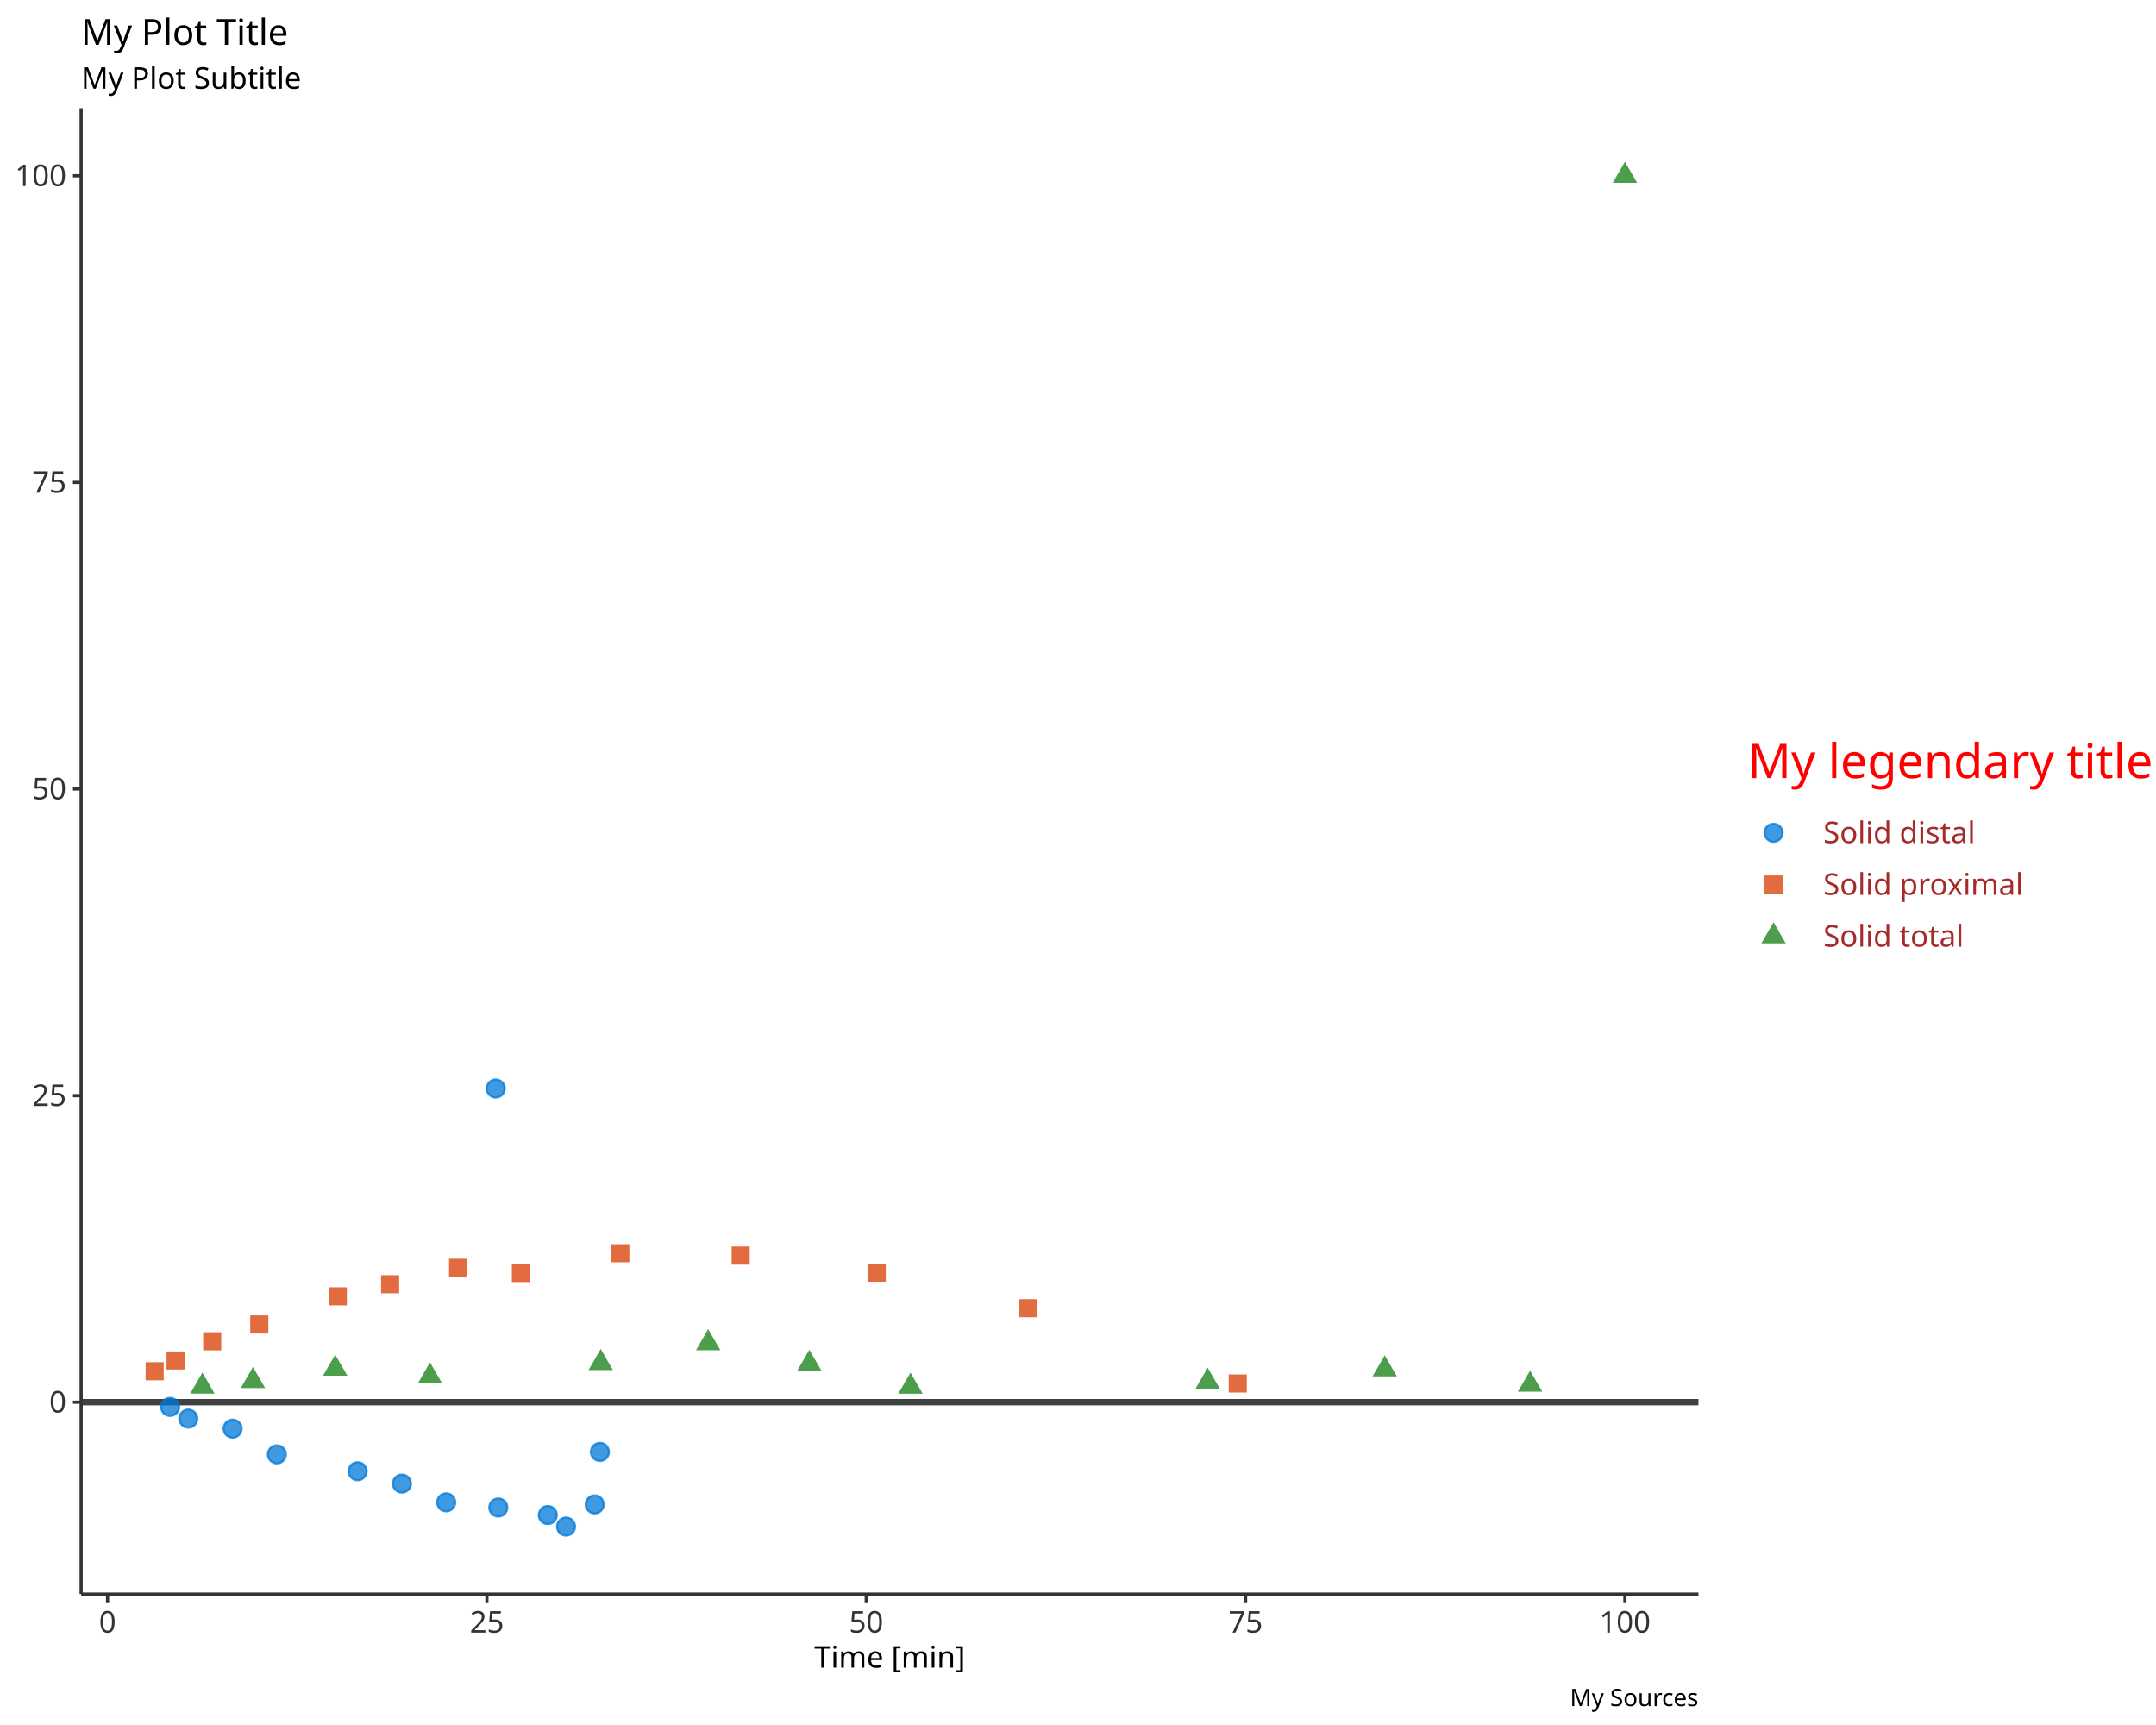
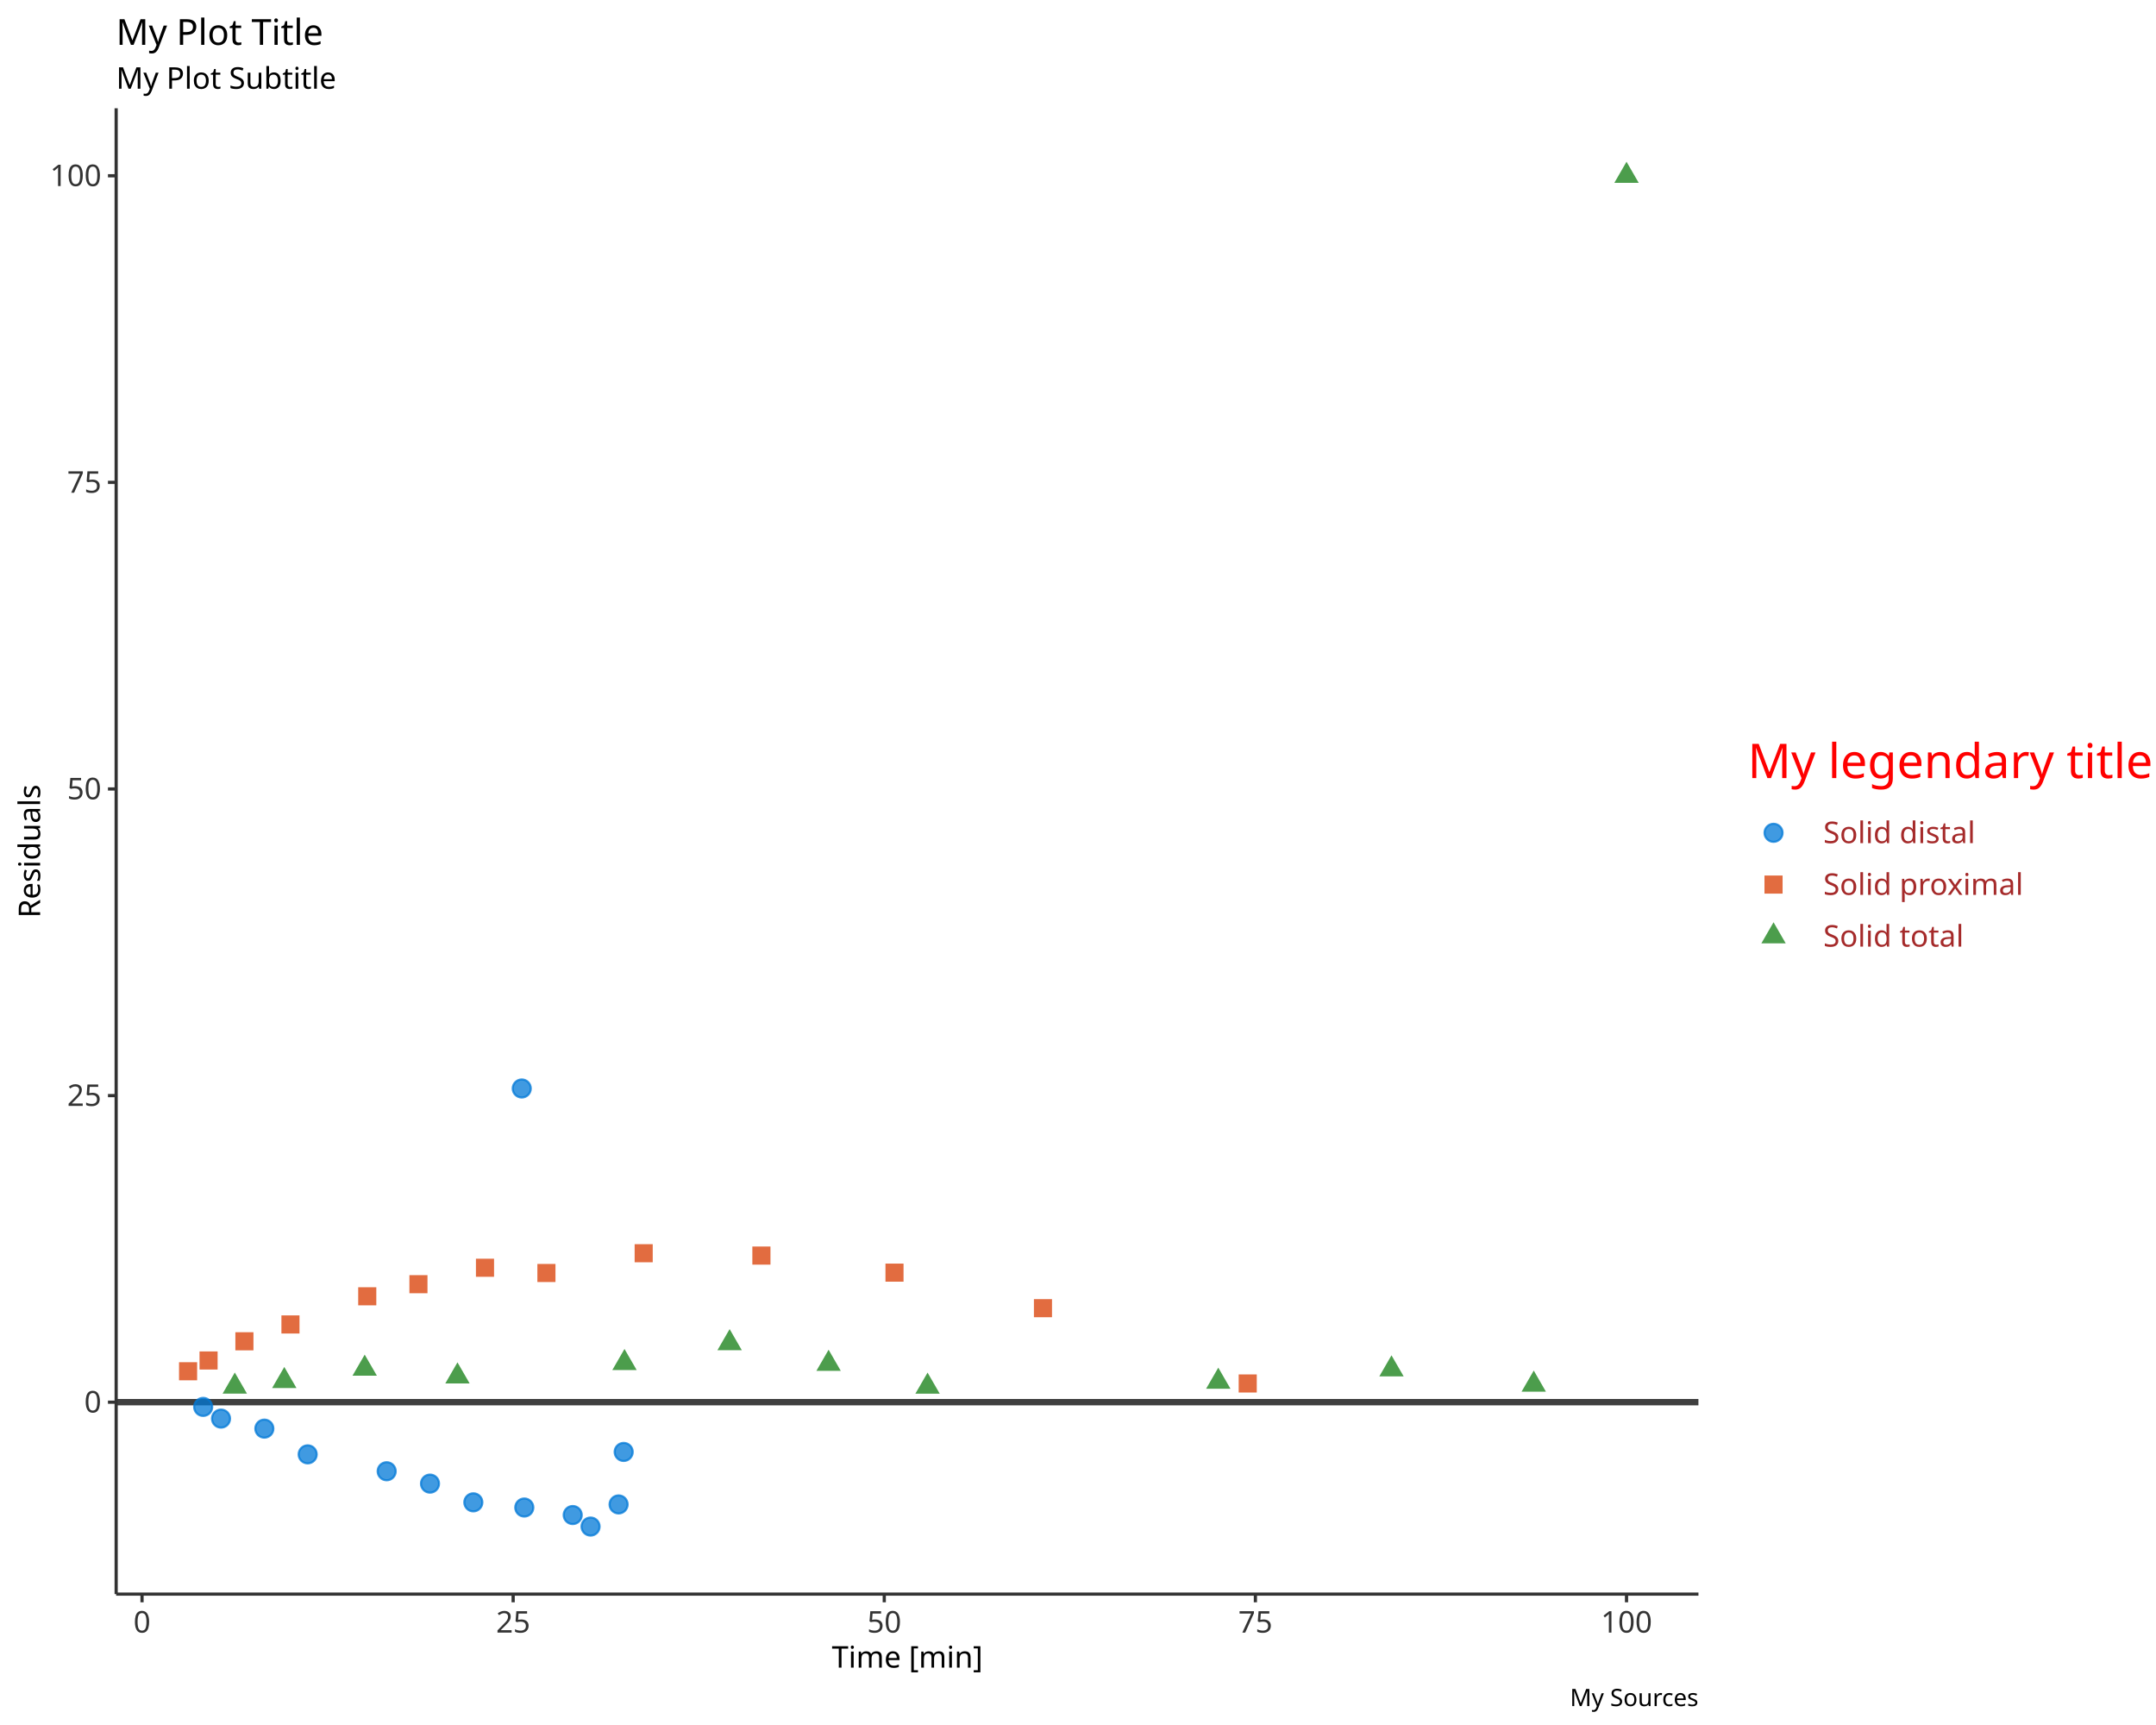
<svg xmlns="http://www.w3.org/2000/svg" class="svglite" data-engine-version="2.0" width="720.00pt" height="576.00pt" viewBox="0 0 720.00 576.00">
  <defs>
    <style type="text/css">
    .svglite line, .svglite polyline, .svglite polygon, .svglite path, .svglite rect, .svglite circle {
      fill: none;
      stroke: #000000;
      stroke-linecap: round;
      stroke-linejoin: round;
      stroke-miterlimit: 10.00;
    }
  </style>
  </defs>
  <rect width="100%" height="100%" style="stroke: none; fill: #FFFFFF;" />
  <defs>
    <clipPath id="cpMC4wMHw3MjAuMDB8MC4wMHw1NzYuMDA=">
      <rect x="0.00" y="0.00" width="720.00" height="576.00" />
    </clipPath>
  </defs>
  <g clip-path="url(#cpMC4wMHw3MjAuMDB8MC4wMHw1NzYuMDA=)">
    <rect x="0.00" y="0.00" width="720.00" height="576.00" style="stroke-width: 1.07; stroke: none; fill: #FFFFFF;" />
  </g>
  <defs>
-     <clipPath id="cpMjcuMTB8NTY3LjIwfDM2LjE1fDUzMi4yOQ==">
-       <rect x="27.10" y="36.15" width="540.10" height="496.14" />
+     <clipPath id="cpMzguNzl8NTY3LjIwfDM2LjE1fDUzMi4yOQ==">
+       <rect x="38.79" y="36.15" width="528.40" height="496.14" />
    </clipPath>
  </defs>
-   <g clip-path="url(#cpMjcuMTB8NTY3LjIwfDM2LjE1fDUzMi4yOQ==)">
-     <rect x="27.10" y="36.15" width="540.10" height="496.14" style="stroke-width: 1.07; stroke: none; fill: #FFFFFF;" />
-     <polyline points="27.10,519.39 567.20,519.39 " style="stroke-width: 0.53; stroke: #FFFFFF; stroke-linecap: butt;" />
-     <polyline points="27.10,417.02 567.20,417.02 " style="stroke-width: 0.53; stroke: #FFFFFF; stroke-linecap: butt;" />
-     <polyline points="27.10,314.64 567.20,314.64 " style="stroke-width: 0.53; stroke: #FFFFFF; stroke-linecap: butt;" />
-     <polyline points="27.10,212.26 567.20,212.26 " style="stroke-width: 0.53; stroke: #FFFFFF; stroke-linecap: butt;" />
-     <polyline points="27.10,109.89 567.20,109.89 " style="stroke-width: 0.53; stroke: #FFFFFF; stroke-linecap: butt;" />
-     <polyline points="99.26,532.29 99.26,36.15 " style="stroke-width: 0.53; stroke: #FFFFFF; stroke-linecap: butt;" />
-     <polyline points="225.94,532.29 225.94,36.15 " style="stroke-width: 0.53; stroke: #FFFFFF; stroke-linecap: butt;" />
-     <polyline points="352.63,532.29 352.63,36.15 " style="stroke-width: 0.53; stroke: #FFFFFF; stroke-linecap: butt;" />
-     <polyline points="479.31,532.29 479.31,36.15 " style="stroke-width: 0.53; stroke: #FFFFFF; stroke-linecap: butt;" />
+   <g clip-path="url(#cpMzguNzl8NTY3LjIwfDM2LjE1fDUzMi4yOQ==)">
+     <rect x="38.79" y="36.15" width="528.40" height="496.14" style="stroke-width: 1.07; stroke: none; fill: #FFFFFF;" />
+     <polyline points="38.79,519.39 567.20,519.39 " style="stroke-width: 0.53; stroke: #FFFFFF; stroke-linecap: butt;" />
+     <polyline points="38.79,417.02 567.20,417.02 " style="stroke-width: 0.53; stroke: #FFFFFF; stroke-linecap: butt;" />
+     <polyline points="38.79,314.64 567.20,314.64 " style="stroke-width: 0.53; stroke: #FFFFFF; stroke-linecap: butt;" />
+     <polyline points="38.79,212.26 567.20,212.26 " style="stroke-width: 0.53; stroke: #FFFFFF; stroke-linecap: butt;" />
+     <polyline points="38.79,109.89 567.20,109.89 " style="stroke-width: 0.53; stroke: #FFFFFF; stroke-linecap: butt;" />
+     <polyline points="109.40,532.29 109.40,36.15 " style="stroke-width: 0.53; stroke: #FFFFFF; stroke-linecap: butt;" />
+     <polyline points="233.33,532.29 233.33,36.15 " style="stroke-width: 0.53; stroke: #FFFFFF; stroke-linecap: butt;" />
+     <polyline points="357.27,532.29 357.27,36.15 " style="stroke-width: 0.53; stroke: #FFFFFF; stroke-linecap: butt;" />
+     <polyline points="481.21,532.29 481.21,36.15 " style="stroke-width: 0.53; stroke: #FFFFFF; stroke-linecap: butt;" />
  </g>
  <g clip-path="url(#cpMC4wMHw3MjAuMDB8MC4wMHw1NzYuMDA=)">
</g>
-   <g clip-path="url(#cpMjcuMTB8NTY3LjIwfDM2LjE1fDUzMi4yOQ==)">
+   <g clip-path="url(#cpMzguNzl8NTY3LjIwfDM2LjE1fDUzMi4yOQ==)">
</g>
  <g clip-path="url(#cpMC4wMHw3MjAuMDB8MC4wMHw1NzYuMDA=)">
</g>
-   <g clip-path="url(#cpMjcuMTB8NTY3LjIwfDM2LjE1fDUzMi4yOQ==)">
+   <g clip-path="url(#cpMzguNzl8NTY3LjIwfDM2LjE1fDUzMi4yOQ==)">
</g>
  <g clip-path="url(#cpMC4wMHw3MjAuMDB8MC4wMHw1NzYuMDA=)">
</g>
-   <g clip-path="url(#cpMjcuMTB8NTY3LjIwfDM2LjE1fDUzMi4yOQ==)">
+   <g clip-path="url(#cpMzguNzl8NTY3LjIwfDM2LjE1fDUzMi4yOQ==)">
</g>
  <g clip-path="url(#cpMC4wMHw3MjAuMDB8MC4wMHw1NzYuMDA=)">
</g>
-   <g clip-path="url(#cpMjcuMTB8NTY3LjIwfDM2LjE1fDUzMi4yOQ==)">
+   <g clip-path="url(#cpMzguNzl8NTY3LjIwfDM2LjE1fDUzMi4yOQ==)">
</g>
  <g clip-path="url(#cpMC4wMHw3MjAuMDB8MC4wMHw1NzYuMDA=)">
</g>
-   <g clip-path="url(#cpMjcuMTB8NTY3LjIwfDM2LjE1fDUzMi4yOQ==)">
+   <g clip-path="url(#cpMzguNzl8NTY3LjIwfDM2LjE1fDUzMi4yOQ==)">
</g>
  <g clip-path="url(#cpMC4wMHw3MjAuMDB8MC4wMHw1NzYuMDA=)">
</g>
-   <g clip-path="url(#cpMjcuMTB8NTY3LjIwfDM2LjE1fDUzMi4yOQ==)">
+   <g clip-path="url(#cpMzguNzl8NTY3LjIwfDM2LjE1fDUzMi4yOQ==)">
</g>
  <g clip-path="url(#cpMC4wMHw3MjAuMDB8MC4wMHw1NzYuMDA=)">
</g>
-   <g clip-path="url(#cpMjcuMTB8NTY3LjIwfDM2LjE1fDUzMi4yOQ==)">
+   <g clip-path="url(#cpMzguNzl8NTY3LjIwfDM2LjE1fDUzMi4yOQ==)">
</g>
  <g clip-path="url(#cpMC4wMHw3MjAuMDB8MC4wMHw1NzYuMDA=)">
</g>
-   <g clip-path="url(#cpMjcuMTB8NTY3LjIwfDM2LjE1fDUzMi4yOQ==)">
+   <g clip-path="url(#cpMzguNzl8NTY3LjIwfDM2LjE1fDUzMi4yOQ==)">
</g>
  <g clip-path="url(#cpMC4wMHw3MjAuMDB8MC4wMHw1NzYuMDA=)">
</g>
-   <g clip-path="url(#cpMjcuMTB8NTY3LjIwfDM2LjE1fDUzMi4yOQ==)">
+   <g clip-path="url(#cpMzguNzl8NTY3LjIwfDM2LjE1fDUzMi4yOQ==)">
</g>
  <g clip-path="url(#cpMC4wMHw3MjAuMDB8MC4wMHw1NzYuMDA=)">
</g>
-   <g clip-path="url(#cpMjcuMTB8NTY3LjIwfDM2LjE1fDUzMi4yOQ==)">
+   <g clip-path="url(#cpMzguNzl8NTY3LjIwfDM2LjE1fDUzMi4yOQ==)">
</g>
  <g clip-path="url(#cpMC4wMHw3MjAuMDB8MC4wMHw1NzYuMDA=)">
</g>
-   <g clip-path="url(#cpMjcuMTB8NTY3LjIwfDM2LjE1fDUzMi4yOQ==)">
+   <g clip-path="url(#cpMzguNzl8NTY3LjIwfDM2LjE1fDUzMi4yOQ==)">
</g>
  <g clip-path="url(#cpMC4wMHw3MjAuMDB8MC4wMHw1NzYuMDA=)">
</g>
-   <g clip-path="url(#cpMjcuMTB8NTY3LjIwfDM2LjE1fDUzMi4yOQ==)">
+   <g clip-path="url(#cpMzguNzl8NTY3LjIwfDM2LjE1fDUzMi4yOQ==)">
</g>
  <g clip-path="url(#cpMC4wMHw3MjAuMDB8MC4wMHw1NzYuMDA=)">
</g>
-   <g clip-path="url(#cpMjcuMTB8NTY3LjIwfDM2LjE1fDUzMi4yOQ==)">
+   <g clip-path="url(#cpMzguNzl8NTY3LjIwfDM2LjE1fDUzMi4yOQ==)">
</g>
  <g clip-path="url(#cpMC4wMHw3MjAuMDB8MC4wMHw1NzYuMDA=)">
</g>
-   <g clip-path="url(#cpMjcuMTB8NTY3LjIwfDM2LjE1fDUzMi4yOQ==)">
+   <g clip-path="url(#cpMzguNzl8NTY3LjIwfDM2LjE1fDUzMi4yOQ==)">
</g>
  <g clip-path="url(#cpMC4wMHw3MjAuMDB8MC4wMHw1NzYuMDA=)">
</g>
-   <g clip-path="url(#cpMjcuMTB8NTY3LjIwfDM2LjE1fDUzMi4yOQ==)">
+   <g clip-path="url(#cpMzguNzl8NTY3LjIwfDM2LjE1fDUzMi4yOQ==)">
</g>
  <g clip-path="url(#cpMC4wMHw3MjAuMDB8MC4wMHw1NzYuMDA=)">
</g>
-   <g clip-path="url(#cpMjcuMTB8NTY3LjIwfDM2LjE1fDUzMi4yOQ==)">
-     <line x1="27.10" y1="468.21" x2="567.20" y2="468.21" style="stroke-width: 2.13; stroke: #000000; stroke-opacity: 0.75; stroke-linecap: butt;" />
-     <circle cx="165.54" cy="363.46" r="3.02" style="stroke-width: 0.71; stroke: #0078D7; stroke-opacity: 0.75; fill: #0078D7; fill-opacity: 0.75;" />
-     <circle cx="200.34" cy="484.82" r="3.02" style="stroke-width: 0.71; stroke: #0078D7; stroke-opacity: 0.75; fill: #0078D7; fill-opacity: 0.75;" />
-     <circle cx="198.60" cy="502.35" r="3.02" style="stroke-width: 0.71; stroke: #0078D7; stroke-opacity: 0.75; fill: #0078D7; fill-opacity: 0.75;" />
-     <circle cx="189.03" cy="509.74" r="3.02" style="stroke-width: 0.71; stroke: #0078D7; stroke-opacity: 0.75; fill: #0078D7; fill-opacity: 0.75;" />
-     <circle cx="182.94" cy="505.89" r="3.02" style="stroke-width: 0.71; stroke: #0078D7; stroke-opacity: 0.75; fill: #0078D7; fill-opacity: 0.75;" />
-     <circle cx="166.41" cy="503.38" r="3.02" style="stroke-width: 0.71; stroke: #0078D7; stroke-opacity: 0.75; fill: #0078D7; fill-opacity: 0.75;" />
-     <circle cx="149.01" cy="501.65" r="3.02" style="stroke-width: 0.71; stroke: #0078D7; stroke-opacity: 0.75; fill: #0078D7; fill-opacity: 0.75;" />
-     <circle cx="134.22" cy="495.40" r="3.02" style="stroke-width: 0.71; stroke: #0078D7; stroke-opacity: 0.75; fill: #0078D7; fill-opacity: 0.75;" />
-     <circle cx="119.43" cy="491.27" r="3.02" style="stroke-width: 0.71; stroke: #0078D7; stroke-opacity: 0.75; fill: #0078D7; fill-opacity: 0.75;" />
-     <circle cx="92.47" cy="485.63" r="3.02" style="stroke-width: 0.71; stroke: #0078D7; stroke-opacity: 0.75; fill: #0078D7; fill-opacity: 0.75;" />
-     <circle cx="77.68" cy="477.04" r="3.02" style="stroke-width: 0.71; stroke: #0078D7; stroke-opacity: 0.75; fill: #0078D7; fill-opacity: 0.75;" />
-     <circle cx="62.89" cy="473.69" r="3.02" style="stroke-width: 0.71; stroke: #0078D7; stroke-opacity: 0.75; fill: #0078D7; fill-opacity: 0.75;" />
-     <circle cx="56.80" cy="469.78" r="3.02" style="stroke-width: 0.71; stroke: #0078D7; stroke-opacity: 0.75; fill: #0078D7; fill-opacity: 0.75;" />
-     <polygon points="410.32,464.98 416.37,464.98 416.37,458.94 410.32,458.94 " style="stroke-width: 0.71; stroke: none; fill: #D83B01; fill-opacity: 0.75;" />
-     <polygon points="340.43,439.84 346.47,439.84 346.47,433.80 340.43,433.80 " style="stroke-width: 0.71; stroke: none; fill: #D83B01; fill-opacity: 0.75;" />
-     <polygon points="289.76,427.97 295.80,427.97 295.80,421.93 289.76,421.93 " style="stroke-width: 0.71; stroke: none; fill: #D83B01; fill-opacity: 0.75;" />
-     <polygon points="244.33,422.28 250.37,422.28 250.37,416.23 244.33,416.23 " style="stroke-width: 0.71; stroke: none; fill: #D83B01; fill-opacity: 0.75;" />
-     <polygon points="204.14,421.49 210.18,421.49 210.18,415.45 204.14,415.45 " style="stroke-width: 0.71; stroke: none; fill: #D83B01; fill-opacity: 0.75;" />
-     <polygon points="170.94,428.09 176.98,428.09 176.98,422.05 170.94,422.05 " style="stroke-width: 0.71; stroke: none; fill: #D83B01; fill-opacity: 0.75;" />
-     <polygon points="149.97,426.34 156.01,426.34 156.01,420.30 149.97,420.30 " style="stroke-width: 0.71; stroke: none; fill: #D83B01; fill-opacity: 0.75;" />
-     <polygon points="127.26,431.83 133.30,431.83 133.30,425.79 127.26,425.79 " style="stroke-width: 0.71; stroke: none; fill: #D83B01; fill-opacity: 0.75;" />
-     <polygon points="109.78,435.87 115.83,435.87 115.83,429.83 109.78,429.83 " style="stroke-width: 0.71; stroke: none; fill: #D83B01; fill-opacity: 0.75;" />
-     <polygon points="83.57,445.28 89.62,445.28 89.62,439.23 83.57,439.23 " style="stroke-width: 0.71; stroke: none; fill: #D83B01; fill-opacity: 0.75;" />
-     <polygon points="67.85,450.90 73.89,450.90 73.89,444.85 67.85,444.85 " style="stroke-width: 0.71; stroke: none; fill: #D83B01; fill-opacity: 0.75;" />
-     <polygon points="55.61,457.30 61.66,457.30 61.66,451.26 55.61,451.26 " style="stroke-width: 0.71; stroke: none; fill: #D83B01; fill-opacity: 0.75;" />
-     <polygon points="48.63,460.90 54.67,460.90 54.67,454.86 48.63,454.86 " style="stroke-width: 0.71; stroke: none; fill: #D83B01; fill-opacity: 0.75;" />
-     <polygon points="542.65,54.00 546.72,61.05 538.58,61.05 " style="stroke-width: 0.71; stroke: none; fill: #107C10; fill-opacity: 0.75;" />
-     <polygon points="510.98,457.64 515.05,464.69 506.91,464.69 " style="stroke-width: 0.71; stroke: none; fill: #107C10; fill-opacity: 0.75;" />
-     <polygon points="462.42,452.55 466.49,459.60 458.35,459.60 " style="stroke-width: 0.71; stroke: none; fill: #107C10; fill-opacity: 0.75;" />
-     <polygon points="403.30,456.67 407.37,463.72 399.23,463.72 " style="stroke-width: 0.71; stroke: none; fill: #107C10; fill-opacity: 0.75;" />
-     <polygon points="304.06,458.32 308.13,465.37 299.99,465.37 " style="stroke-width: 0.71; stroke: none; fill: #107C10; fill-opacity: 0.75;" />
-     <polygon points="270.28,450.69 274.35,457.74 266.21,457.74 " style="stroke-width: 0.71; stroke: none; fill: #107C10; fill-opacity: 0.75;" />
-     <polygon points="236.50,443.80 240.57,450.85 232.43,450.85 " style="stroke-width: 0.71; stroke: none; fill: #107C10; fill-opacity: 0.75;" />
-     <polygon points="200.61,450.43 204.68,457.48 196.54,457.48 " style="stroke-width: 0.71; stroke: none; fill: #107C10; fill-opacity: 0.75;" />
-     <polygon points="143.60,454.90 147.67,461.95 139.53,461.95 " style="stroke-width: 0.71; stroke: none; fill: #107C10; fill-opacity: 0.75;" />
-     <polygon points="111.93,452.32 116.00,459.36 107.86,459.36 " style="stroke-width: 0.71; stroke: none; fill: #107C10; fill-opacity: 0.75;" />
-     <polygon points="84.48,456.44 88.55,463.49 80.41,463.49 " style="stroke-width: 0.71; stroke: none; fill: #107C10; fill-opacity: 0.75;" />
-     <polygon points="67.59,458.30 71.66,465.35 63.52,465.35 " style="stroke-width: 0.71; stroke: none; fill: #107C10; fill-opacity: 0.75;" />
+   <g clip-path="url(#cpMzguNzl8NTY3LjIwfDM2LjE1fDUzMi4yOQ==)">
+     <line x1="38.79" y1="468.21" x2="567.20" y2="468.21" style="stroke-width: 2.13; stroke: #000000; stroke-opacity: 0.75; stroke-linecap: butt;" />
+     <circle cx="174.24" cy="363.46" r="3.02" style="stroke-width: 0.71; stroke: #0078D7; stroke-opacity: 0.75; fill: #0078D7; fill-opacity: 0.75;" />
+     <circle cx="208.28" cy="484.82" r="3.02" style="stroke-width: 0.71; stroke: #0078D7; stroke-opacity: 0.75; fill: #0078D7; fill-opacity: 0.75;" />
+     <circle cx="206.58" cy="502.35" r="3.02" style="stroke-width: 0.71; stroke: #0078D7; stroke-opacity: 0.75; fill: #0078D7; fill-opacity: 0.75;" />
+     <circle cx="197.22" cy="509.74" r="3.02" style="stroke-width: 0.71; stroke: #0078D7; stroke-opacity: 0.75; fill: #0078D7; fill-opacity: 0.75;" />
+     <circle cx="191.26" cy="505.89" r="3.02" style="stroke-width: 0.71; stroke: #0078D7; stroke-opacity: 0.75; fill: #0078D7; fill-opacity: 0.75;" />
+     <circle cx="175.09" cy="503.38" r="3.02" style="stroke-width: 0.71; stroke: #0078D7; stroke-opacity: 0.75; fill: #0078D7; fill-opacity: 0.75;" />
+     <circle cx="158.07" cy="501.65" r="3.02" style="stroke-width: 0.71; stroke: #0078D7; stroke-opacity: 0.75; fill: #0078D7; fill-opacity: 0.75;" />
+     <circle cx="143.60" cy="495.40" r="3.02" style="stroke-width: 0.71; stroke: #0078D7; stroke-opacity: 0.75; fill: #0078D7; fill-opacity: 0.75;" />
+     <circle cx="129.13" cy="491.27" r="3.02" style="stroke-width: 0.71; stroke: #0078D7; stroke-opacity: 0.75; fill: #0078D7; fill-opacity: 0.75;" />
+     <circle cx="102.75" cy="485.63" r="3.02" style="stroke-width: 0.71; stroke: #0078D7; stroke-opacity: 0.75; fill: #0078D7; fill-opacity: 0.75;" />
+     <circle cx="88.28" cy="477.04" r="3.02" style="stroke-width: 0.71; stroke: #0078D7; stroke-opacity: 0.75; fill: #0078D7; fill-opacity: 0.75;" />
+     <circle cx="73.81" cy="473.69" r="3.02" style="stroke-width: 0.71; stroke: #0078D7; stroke-opacity: 0.75; fill: #0078D7; fill-opacity: 0.75;" />
+     <circle cx="67.85" cy="469.78" r="3.02" style="stroke-width: 0.71; stroke: #0078D7; stroke-opacity: 0.75; fill: #0078D7; fill-opacity: 0.75;" />
+     <polygon points="413.66,464.98 419.70,464.98 419.70,458.94 413.66,458.94 " style="stroke-width: 0.71; stroke: none; fill: #D83B01; fill-opacity: 0.75;" />
+     <polygon points="345.28,439.84 351.32,439.84 351.32,433.80 345.28,433.80 " style="stroke-width: 0.71; stroke: none; fill: #D83B01; fill-opacity: 0.75;" />
+     <polygon points="295.70,427.97 301.74,427.97 301.74,421.93 295.70,421.93 " style="stroke-width: 0.71; stroke: none; fill: #D83B01; fill-opacity: 0.75;" />
+     <polygon points="251.25,422.28 257.30,422.28 257.30,416.23 251.25,416.23 " style="stroke-width: 0.71; stroke: none; fill: #D83B01; fill-opacity: 0.75;" />
+     <polygon points="211.94,421.49 217.98,421.49 217.98,415.45 211.94,415.45 " style="stroke-width: 0.71; stroke: none; fill: #D83B01; fill-opacity: 0.75;" />
+     <polygon points="179.46,428.09 185.50,428.09 185.50,422.05 179.46,422.05 " style="stroke-width: 0.71; stroke: none; fill: #D83B01; fill-opacity: 0.75;" />
+     <polygon points="158.94,426.34 164.99,426.34 164.99,420.30 158.94,420.30 " style="stroke-width: 0.71; stroke: none; fill: #D83B01; fill-opacity: 0.75;" />
+     <polygon points="136.72,431.83 142.76,431.83 142.76,425.79 136.72,425.79 " style="stroke-width: 0.71; stroke: none; fill: #D83B01; fill-opacity: 0.75;" />
+     <polygon points="119.62,435.87 125.67,435.87 125.67,429.83 119.62,429.83 " style="stroke-width: 0.71; stroke: none; fill: #D83B01; fill-opacity: 0.75;" />
+     <polygon points="93.98,445.28 100.02,445.28 100.02,439.23 93.98,439.23 " style="stroke-width: 0.71; stroke: none; fill: #D83B01; fill-opacity: 0.75;" />
+     <polygon points="78.60,450.90 84.64,450.90 84.64,444.85 78.60,444.85 " style="stroke-width: 0.71; stroke: none; fill: #D83B01; fill-opacity: 0.75;" />
+     <polygon points="66.63,457.30 72.67,457.30 72.67,451.26 66.63,451.26 " style="stroke-width: 0.71; stroke: none; fill: #D83B01; fill-opacity: 0.75;" />
+     <polygon points="59.79,460.90 65.83,460.90 65.83,454.86 59.79,454.86 " style="stroke-width: 0.71; stroke: none; fill: #D83B01; fill-opacity: 0.75;" />
+     <polygon points="543.18,54.00 547.25,61.05 539.11,61.05 " style="stroke-width: 0.71; stroke: none; fill: #107C10; fill-opacity: 0.75;" />
+     <polygon points="512.20,457.64 516.26,464.69 508.13,464.69 " style="stroke-width: 0.71; stroke: none; fill: #107C10; fill-opacity: 0.75;" />
+     <polygon points="464.69,452.55 468.76,459.60 460.62,459.60 " style="stroke-width: 0.71; stroke: none; fill: #107C10; fill-opacity: 0.75;" />
+     <polygon points="406.85,456.67 410.92,463.72 402.78,463.72 " style="stroke-width: 0.71; stroke: none; fill: #107C10; fill-opacity: 0.75;" />
+     <polygon points="309.76,458.32 313.83,465.37 305.69,465.37 " style="stroke-width: 0.71; stroke: none; fill: #107C10; fill-opacity: 0.75;" />
+     <polygon points="276.71,450.69 280.78,457.74 272.64,457.74 " style="stroke-width: 0.71; stroke: none; fill: #107C10; fill-opacity: 0.75;" />
+     <polygon points="243.66,443.80 247.73,450.85 239.59,450.85 " style="stroke-width: 0.71; stroke: none; fill: #107C10; fill-opacity: 0.75;" />
+     <polygon points="208.55,450.43 212.62,457.48 204.48,457.48 " style="stroke-width: 0.71; stroke: none; fill: #107C10; fill-opacity: 0.75;" />
+     <polygon points="152.77,454.90 156.84,461.95 148.71,461.95 " style="stroke-width: 0.71; stroke: none; fill: #107C10; fill-opacity: 0.75;" />
+     <polygon points="121.79,452.32 125.86,459.36 117.72,459.36 " style="stroke-width: 0.71; stroke: none; fill: #107C10; fill-opacity: 0.75;" />
+     <polygon points="94.94,456.44 99.01,463.49 90.87,463.49 " style="stroke-width: 0.71; stroke: none; fill: #107C10; fill-opacity: 0.75;" />
+     <polygon points="78.41,458.30 82.48,465.35 74.34,465.35 " style="stroke-width: 0.71; stroke: none; fill: #107C10; fill-opacity: 0.75;" />
  </g>
  <g clip-path="url(#cpMC4wMHw3MjAuMDB8MC4wMHw1NzYuMDA=)">
-     <polyline points="27.10,532.29 27.10,36.15 " style="stroke-width: 1.07; stroke: #333333; stroke-linecap: butt;" />
-     <text x="22.17" y="471.65" text-anchor="end" style="font-size: 10.00px; fill: #333333; font-family: sans;" textLength="5.56px" lengthAdjust="spacingAndGlyphs">0</text>
-     <text x="22.17" y="369.27" text-anchor="end" style="font-size: 10.00px; fill: #333333; font-family: sans;" textLength="11.12px" lengthAdjust="spacingAndGlyphs">25</text>
-     <text x="22.17" y="266.89" text-anchor="end" style="font-size: 10.00px; fill: #333333; font-family: sans;" textLength="11.12px" lengthAdjust="spacingAndGlyphs">50</text>
-     <text x="22.17" y="164.52" text-anchor="end" style="font-size: 10.00px; fill: #333333; font-family: sans;" textLength="11.12px" lengthAdjust="spacingAndGlyphs">75</text>
-     <text x="22.17" y="62.14" text-anchor="end" style="font-size: 10.00px; fill: #333333; font-family: sans;" textLength="16.69px" lengthAdjust="spacingAndGlyphs">100</text>
-     <polyline points="24.36,468.21 27.10,468.21 " style="stroke-width: 1.07; stroke: #333333; stroke-linecap: butt;" />
-     <polyline points="24.36,365.83 27.10,365.83 " style="stroke-width: 1.07; stroke: #333333; stroke-linecap: butt;" />
-     <polyline points="24.36,263.45 27.10,263.45 " style="stroke-width: 1.07; stroke: #333333; stroke-linecap: butt;" />
-     <polyline points="24.36,161.07 27.10,161.07 " style="stroke-width: 1.07; stroke: #333333; stroke-linecap: butt;" />
-     <polyline points="24.36,58.70 27.10,58.70 " style="stroke-width: 1.07; stroke: #333333; stroke-linecap: butt;" />
-     <polyline points="27.10,532.29 567.20,532.29 " style="stroke-width: 1.07; stroke: #333333; stroke-linecap: butt;" />
-     <polyline points="35.92,535.03 35.92,532.29 " style="stroke-width: 1.07; stroke: #333333; stroke-linecap: butt;" />
-     <polyline points="162.60,535.03 162.60,532.29 " style="stroke-width: 1.07; stroke: #333333; stroke-linecap: butt;" />
-     <polyline points="289.28,535.03 289.28,532.29 " style="stroke-width: 1.07; stroke: #333333; stroke-linecap: butt;" />
-     <polyline points="415.97,535.03 415.97,532.29 " style="stroke-width: 1.07; stroke: #333333; stroke-linecap: butt;" />
-     <polyline points="542.65,535.03 542.65,532.29 " style="stroke-width: 1.07; stroke: #333333; stroke-linecap: butt;" />
-     <text x="35.92" y="545.14" text-anchor="middle" style="font-size: 10.00px; fill: #333333; font-family: sans;" textLength="5.56px" lengthAdjust="spacingAndGlyphs">0</text>
-     <text x="162.60" y="545.14" text-anchor="middle" style="font-size: 10.00px; fill: #333333; font-family: sans;" textLength="11.12px" lengthAdjust="spacingAndGlyphs">25</text>
-     <text x="289.28" y="545.14" text-anchor="middle" style="font-size: 10.00px; fill: #333333; font-family: sans;" textLength="11.12px" lengthAdjust="spacingAndGlyphs">50</text>
-     <text x="415.97" y="545.14" text-anchor="middle" style="font-size: 10.00px; fill: #333333; font-family: sans;" textLength="11.12px" lengthAdjust="spacingAndGlyphs">75</text>
-     <text x="542.65" y="545.14" text-anchor="middle" style="font-size: 10.00px; fill: #333333; font-family: sans;" textLength="16.69px" lengthAdjust="spacingAndGlyphs">100</text>
-     <text x="297.15" y="556.84" text-anchor="middle" style="font-size: 10.00px; font-family: sans;" textLength="46.67px" lengthAdjust="spacingAndGlyphs">Time [min]</text>
+     <polyline points="38.79,532.29 38.79,36.15 " style="stroke-width: 1.07; stroke: #333333; stroke-linecap: butt;" />
+     <text x="33.86" y="471.65" text-anchor="end" style="font-size: 10.00px; fill: #333333; font-family: sans;" textLength="5.56px" lengthAdjust="spacingAndGlyphs">0</text>
+     <text x="33.86" y="369.27" text-anchor="end" style="font-size: 10.00px; fill: #333333; font-family: sans;" textLength="11.12px" lengthAdjust="spacingAndGlyphs">25</text>
+     <text x="33.86" y="266.89" text-anchor="end" style="font-size: 10.00px; fill: #333333; font-family: sans;" textLength="11.12px" lengthAdjust="spacingAndGlyphs">50</text>
+     <text x="33.86" y="164.52" text-anchor="end" style="font-size: 10.00px; fill: #333333; font-family: sans;" textLength="11.12px" lengthAdjust="spacingAndGlyphs">75</text>
+     <text x="33.86" y="62.14" text-anchor="end" style="font-size: 10.00px; fill: #333333; font-family: sans;" textLength="16.69px" lengthAdjust="spacingAndGlyphs">100</text>
+     <polyline points="36.05,468.21 38.79,468.21 " style="stroke-width: 1.07; stroke: #333333; stroke-linecap: butt;" />
+     <polyline points="36.05,365.83 38.79,365.83 " style="stroke-width: 1.07; stroke: #333333; stroke-linecap: butt;" />
+     <polyline points="36.05,263.45 38.79,263.45 " style="stroke-width: 1.07; stroke: #333333; stroke-linecap: butt;" />
+     <polyline points="36.05,161.07 38.79,161.07 " style="stroke-width: 1.07; stroke: #333333; stroke-linecap: butt;" />
+     <polyline points="36.05,58.70 38.79,58.70 " style="stroke-width: 1.07; stroke: #333333; stroke-linecap: butt;" />
+     <polyline points="38.79,532.29 567.20,532.29 " style="stroke-width: 1.07; stroke: #333333; stroke-linecap: butt;" />
+     <polyline points="47.43,535.03 47.43,532.29 " style="stroke-width: 1.07; stroke: #333333; stroke-linecap: butt;" />
+     <polyline points="171.37,535.03 171.37,532.29 " style="stroke-width: 1.07; stroke: #333333; stroke-linecap: butt;" />
+     <polyline points="295.30,535.03 295.30,532.29 " style="stroke-width: 1.07; stroke: #333333; stroke-linecap: butt;" />
+     <polyline points="419.24,535.03 419.24,532.29 " style="stroke-width: 1.07; stroke: #333333; stroke-linecap: butt;" />
+     <polyline points="543.18,535.03 543.18,532.29 " style="stroke-width: 1.07; stroke: #333333; stroke-linecap: butt;" />
+     <text x="47.43" y="545.14" text-anchor="middle" style="font-size: 10.00px; fill: #333333; font-family: sans;" textLength="5.56px" lengthAdjust="spacingAndGlyphs">0</text>
+     <text x="171.37" y="545.14" text-anchor="middle" style="font-size: 10.00px; fill: #333333; font-family: sans;" textLength="11.12px" lengthAdjust="spacingAndGlyphs">25</text>
+     <text x="295.30" y="545.14" text-anchor="middle" style="font-size: 10.00px; fill: #333333; font-family: sans;" textLength="11.12px" lengthAdjust="spacingAndGlyphs">50</text>
+     <text x="419.24" y="545.14" text-anchor="middle" style="font-size: 10.00px; fill: #333333; font-family: sans;" textLength="11.12px" lengthAdjust="spacingAndGlyphs">75</text>
+     <text x="543.18" y="545.14" text-anchor="middle" style="font-size: 10.00px; fill: #333333; font-family: sans;" textLength="16.69px" lengthAdjust="spacingAndGlyphs">100</text>
+     <text x="303.00" y="556.84" text-anchor="middle" style="font-size: 10.00px; font-family: sans;" textLength="46.67px" lengthAdjust="spacingAndGlyphs">Time [min]</text>
+     <text transform="translate(13.40,284.22) rotate(-90)" text-anchor="middle" style="font-size: 10.00px; font-family: sans;" textLength="43.92px" lengthAdjust="spacingAndGlyphs">Residuals</text>
    <rect x="578.16" y="241.67" width="136.36" height="85.10" style="stroke-width: 1.07; stroke: none; fill: #FFFFFF;" />
    <text x="583.64" y="259.82" style="font-size: 16.00px; fill: #FF0000; font-family: sans;" textLength="125.40px" lengthAdjust="spacingAndGlyphs">My legendary title</text>
    <rect x="583.64" y="269.45" width="17.28" height="17.28" style="stroke-width: 1.07; stroke: none; fill: #FFFFFF;" />
    <circle cx="592.28" cy="278.09" r="3.02" style="stroke-width: 0.71; stroke: #0078D7; stroke-opacity: 0.75; fill: #0078D7; fill-opacity: 0.75;" />
    <rect x="583.64" y="286.73" width="17.28" height="17.28" style="stroke-width: 1.07; stroke: none; fill: #FFFFFF;" />
    <polygon points="589.25,298.39 595.30,298.39 595.30,292.35 589.25,292.35 " style="stroke-width: 0.71; stroke: none; fill: #D83B01; fill-opacity: 0.75;" />
    <rect x="583.64" y="304.01" width="17.28" height="17.28" style="stroke-width: 1.07; stroke: none; fill: #FFFFFF;" />
    <polygon points="592.28,307.95 596.35,315.00 588.21,315.00 " style="stroke-width: 0.71; stroke: none; fill: #107C10; fill-opacity: 0.75;" />
    <text x="608.89" y="281.53" style="font-size: 10.00px; fill: #A52A2A; font-family: sans;" textLength="48.36px" lengthAdjust="spacingAndGlyphs">Solid distal</text>
    <text x="608.89" y="298.81" style="font-size: 10.00px; fill: #A52A2A; font-family: sans;" textLength="62.81px" lengthAdjust="spacingAndGlyphs">Solid proximal</text>
    <text x="608.89" y="316.09" style="font-size: 10.00px; fill: #A52A2A; font-family: sans;" textLength="43.91px" lengthAdjust="spacingAndGlyphs">Solid total</text>
-     <text x="27.10" y="29.63" style="font-size: 10.00px; font-family: sans;" textLength="69.48px" lengthAdjust="spacingAndGlyphs">My Plot Subtitle</text>
-     <text x="27.10" y="14.98" style="font-size: 12.00px; font-family: sans;" textLength="66.02px" lengthAdjust="spacingAndGlyphs">My Plot Title</text>
+     <text x="38.79" y="29.63" style="font-size: 10.00px; font-family: sans;" textLength="69.48px" lengthAdjust="spacingAndGlyphs">My Plot Subtitle</text>
+     <text x="38.79" y="14.98" style="font-size: 12.00px; font-family: sans;" textLength="66.02px" lengthAdjust="spacingAndGlyphs">My Plot Title</text>
    <text x="567.20" y="569.69" text-anchor="end" style="font-size: 8.00px; font-family: sans;" textLength="42.25px" lengthAdjust="spacingAndGlyphs">My Sources</text>
  </g>
</svg>
